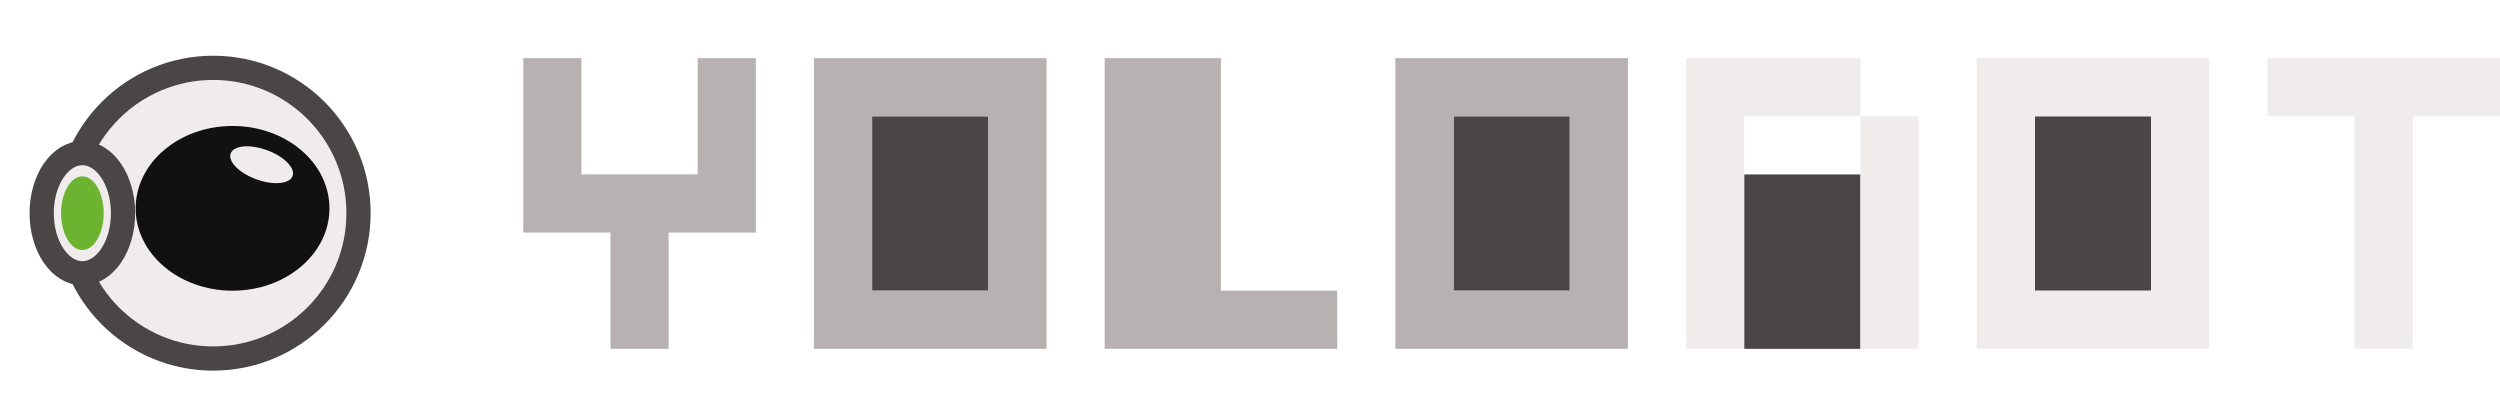
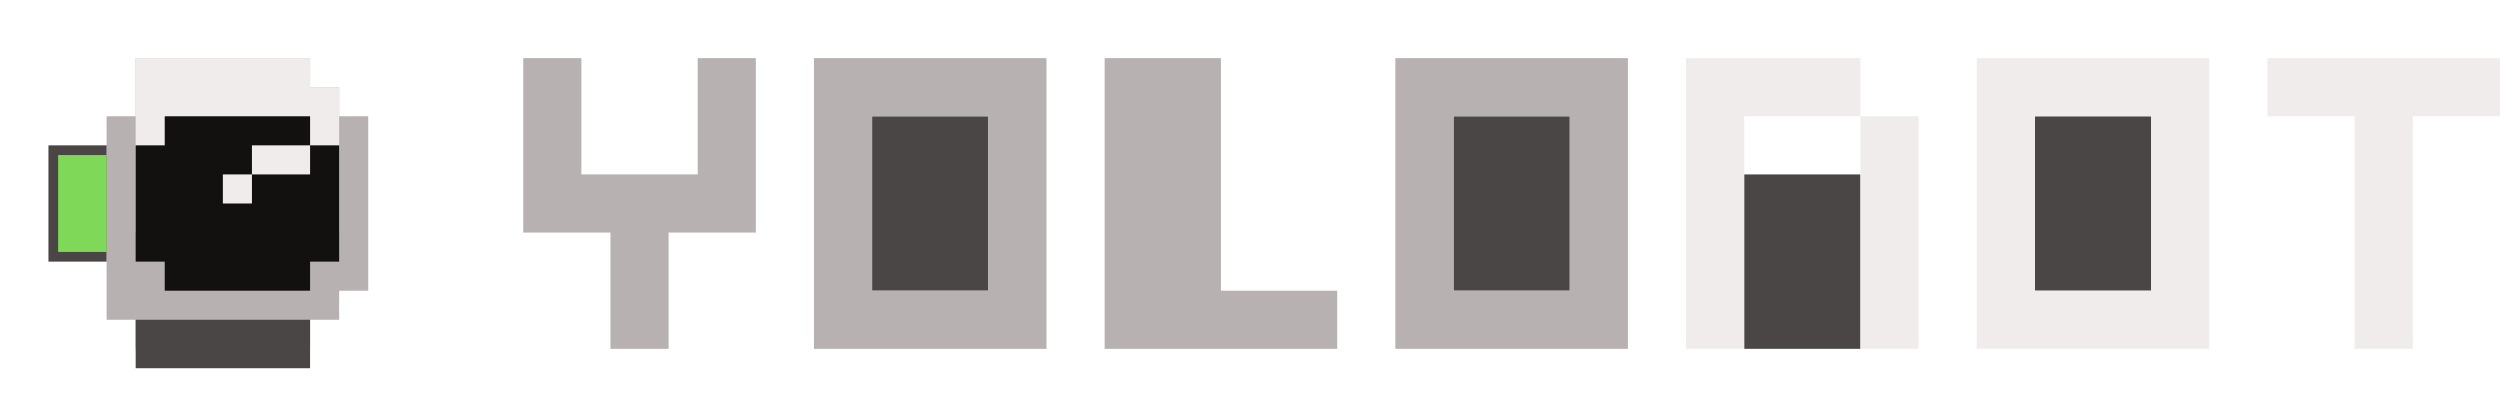
<svg xmlns="http://www.w3.org/2000/svg" width="258" height="42" viewBox="0 0 258 42" fill="none">
-   <circle cx="22" cy="22" r="15" fill="#F1ECEC" stroke="#4B4646" stroke-width="2.5" />
-   <ellipse cx="24" cy="21.5" rx="10" ry="8.5" fill="#131010" />
-   <ellipse cx="27" cy="17" rx="3.4" ry="1.6" transform="rotate(20 27 17)" fill="#F1ECEC" />
-   <ellipse cx="8.5" cy="22" rx="4.2" ry="6.2" fill="#F1ECEC" stroke="#4B4646" stroke-width="2.5" />
-   <ellipse cx="8.5" cy="22" rx="2.2" ry="3.8" fill="#6CB42F" />
+   <path d="M14 6H32V9H35V12H38V30H35V33H32V36H14V33H11V12H14V6Z" fill="#B7B1B1" />
+   <path d="M14 6H32V9H35V24H14V6Z" fill="#F1ECEC" />
+   <rect x="14" y="33" width="18" height="5" fill="#4B4646" />
+   <path d="M17 12H32V15H35V27H32V30H17V27H14V15H17V12Z" fill="#131010" />
+   <path d="M26 15H32V18H26V15ZM23 18H26V21H23V18Z" fill="#F1ECEC" />
+   <rect x="5" y="15" width="6" height="12" fill="#4B4646" />
+   <rect x="6" y="16" width="5" height="10" fill="#7FD858" />
  <path d="M54 6H60V18H72V6H78V24H69V36H63V24H54V6Z" fill="#B7B1B1" />
  <path d="M90 12H102V30H90V12Z" fill="#4B4646" />
  <path d="M102 12H90V30H102V12ZM108 36H84V6H108V36Z" fill="#B7B1B1" />
  <path d="M120 6H126V30H138V36H114V6H120Z" fill="#B7B1B1" />
  <path d="M150 12H162V30H150V12Z" fill="#4B4646" />
  <path d="M162 12H150V30H162V12ZM168 36H144V6H168V36Z" fill="#B7B1B1" />
  <path d="M192 36H180V18H192V36Z" fill="#4B4646" />
  <path d="M192 12H180V36H174V6H192V12ZM198 36H192V12H198V36Z" fill="#F1ECEC" />
  <path d="M210 12H222V30H210V12Z" fill="#4B4646" />
  <path d="M222 12H210V30H222V12ZM228 36H204V6H228V36Z" fill="#F1ECEC" />
  <path d="M234 6H258V12H249V36H243V12H234V6Z" fill="#F1ECEC" />
</svg>
